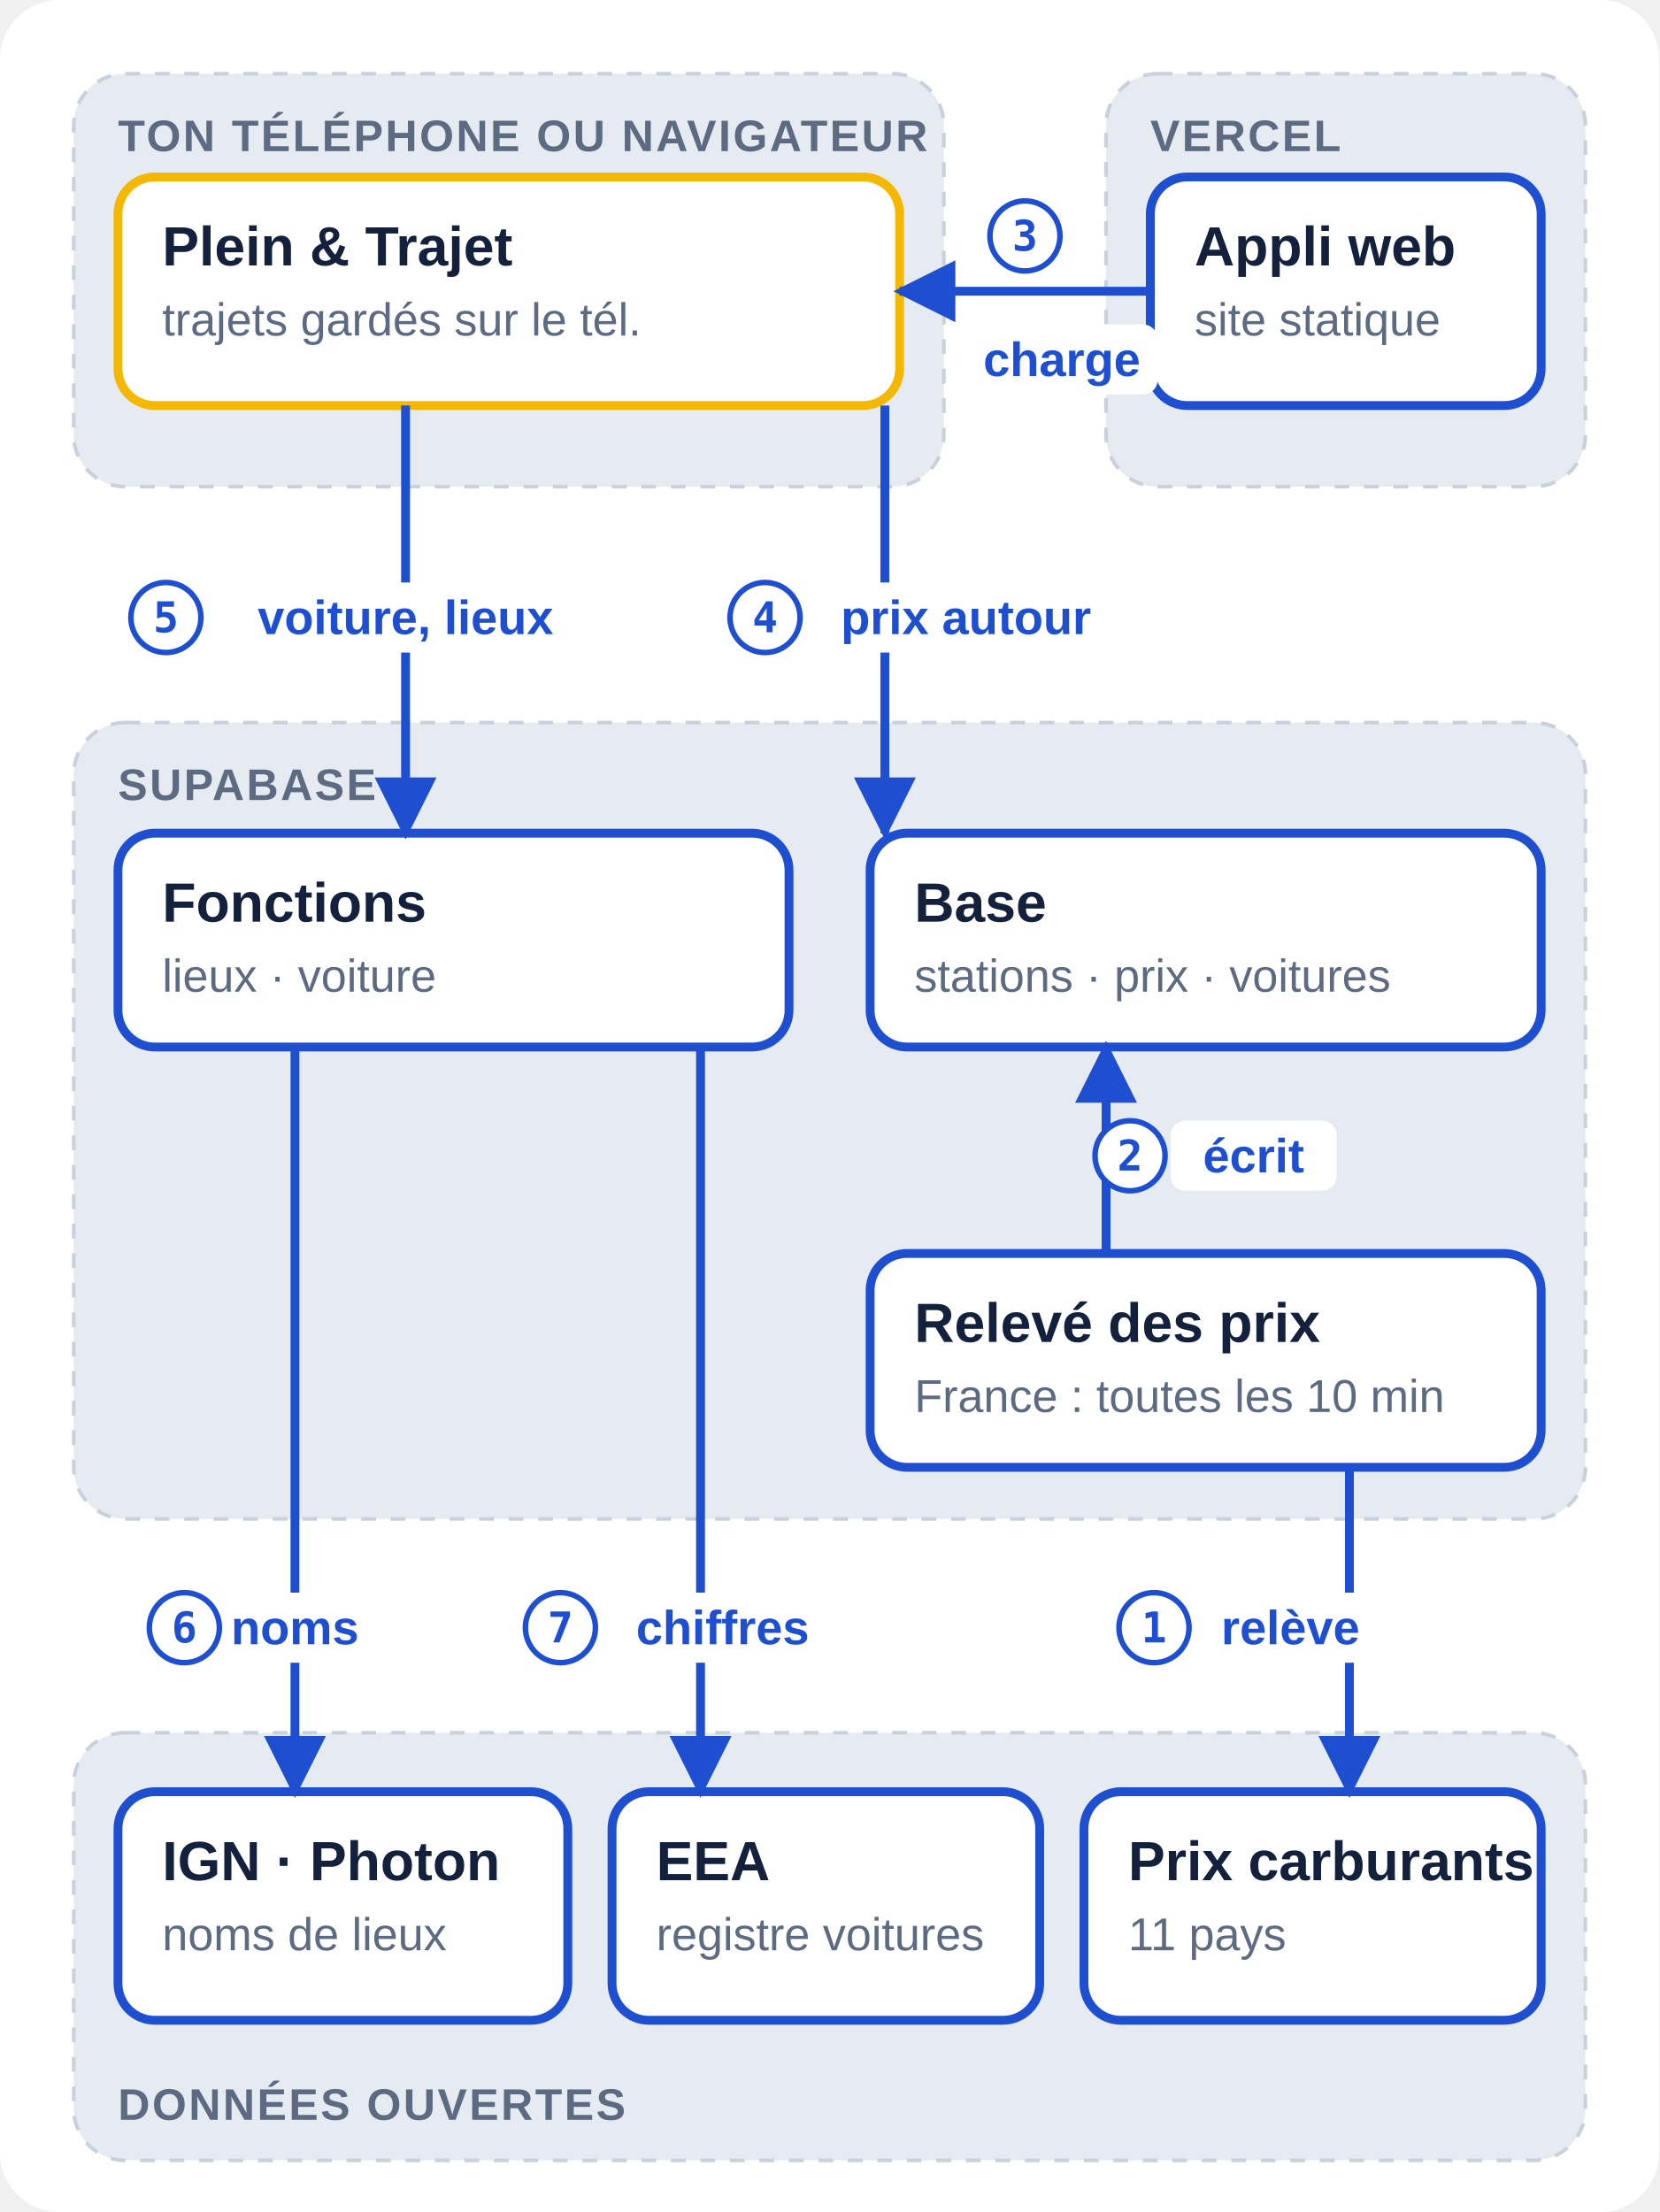
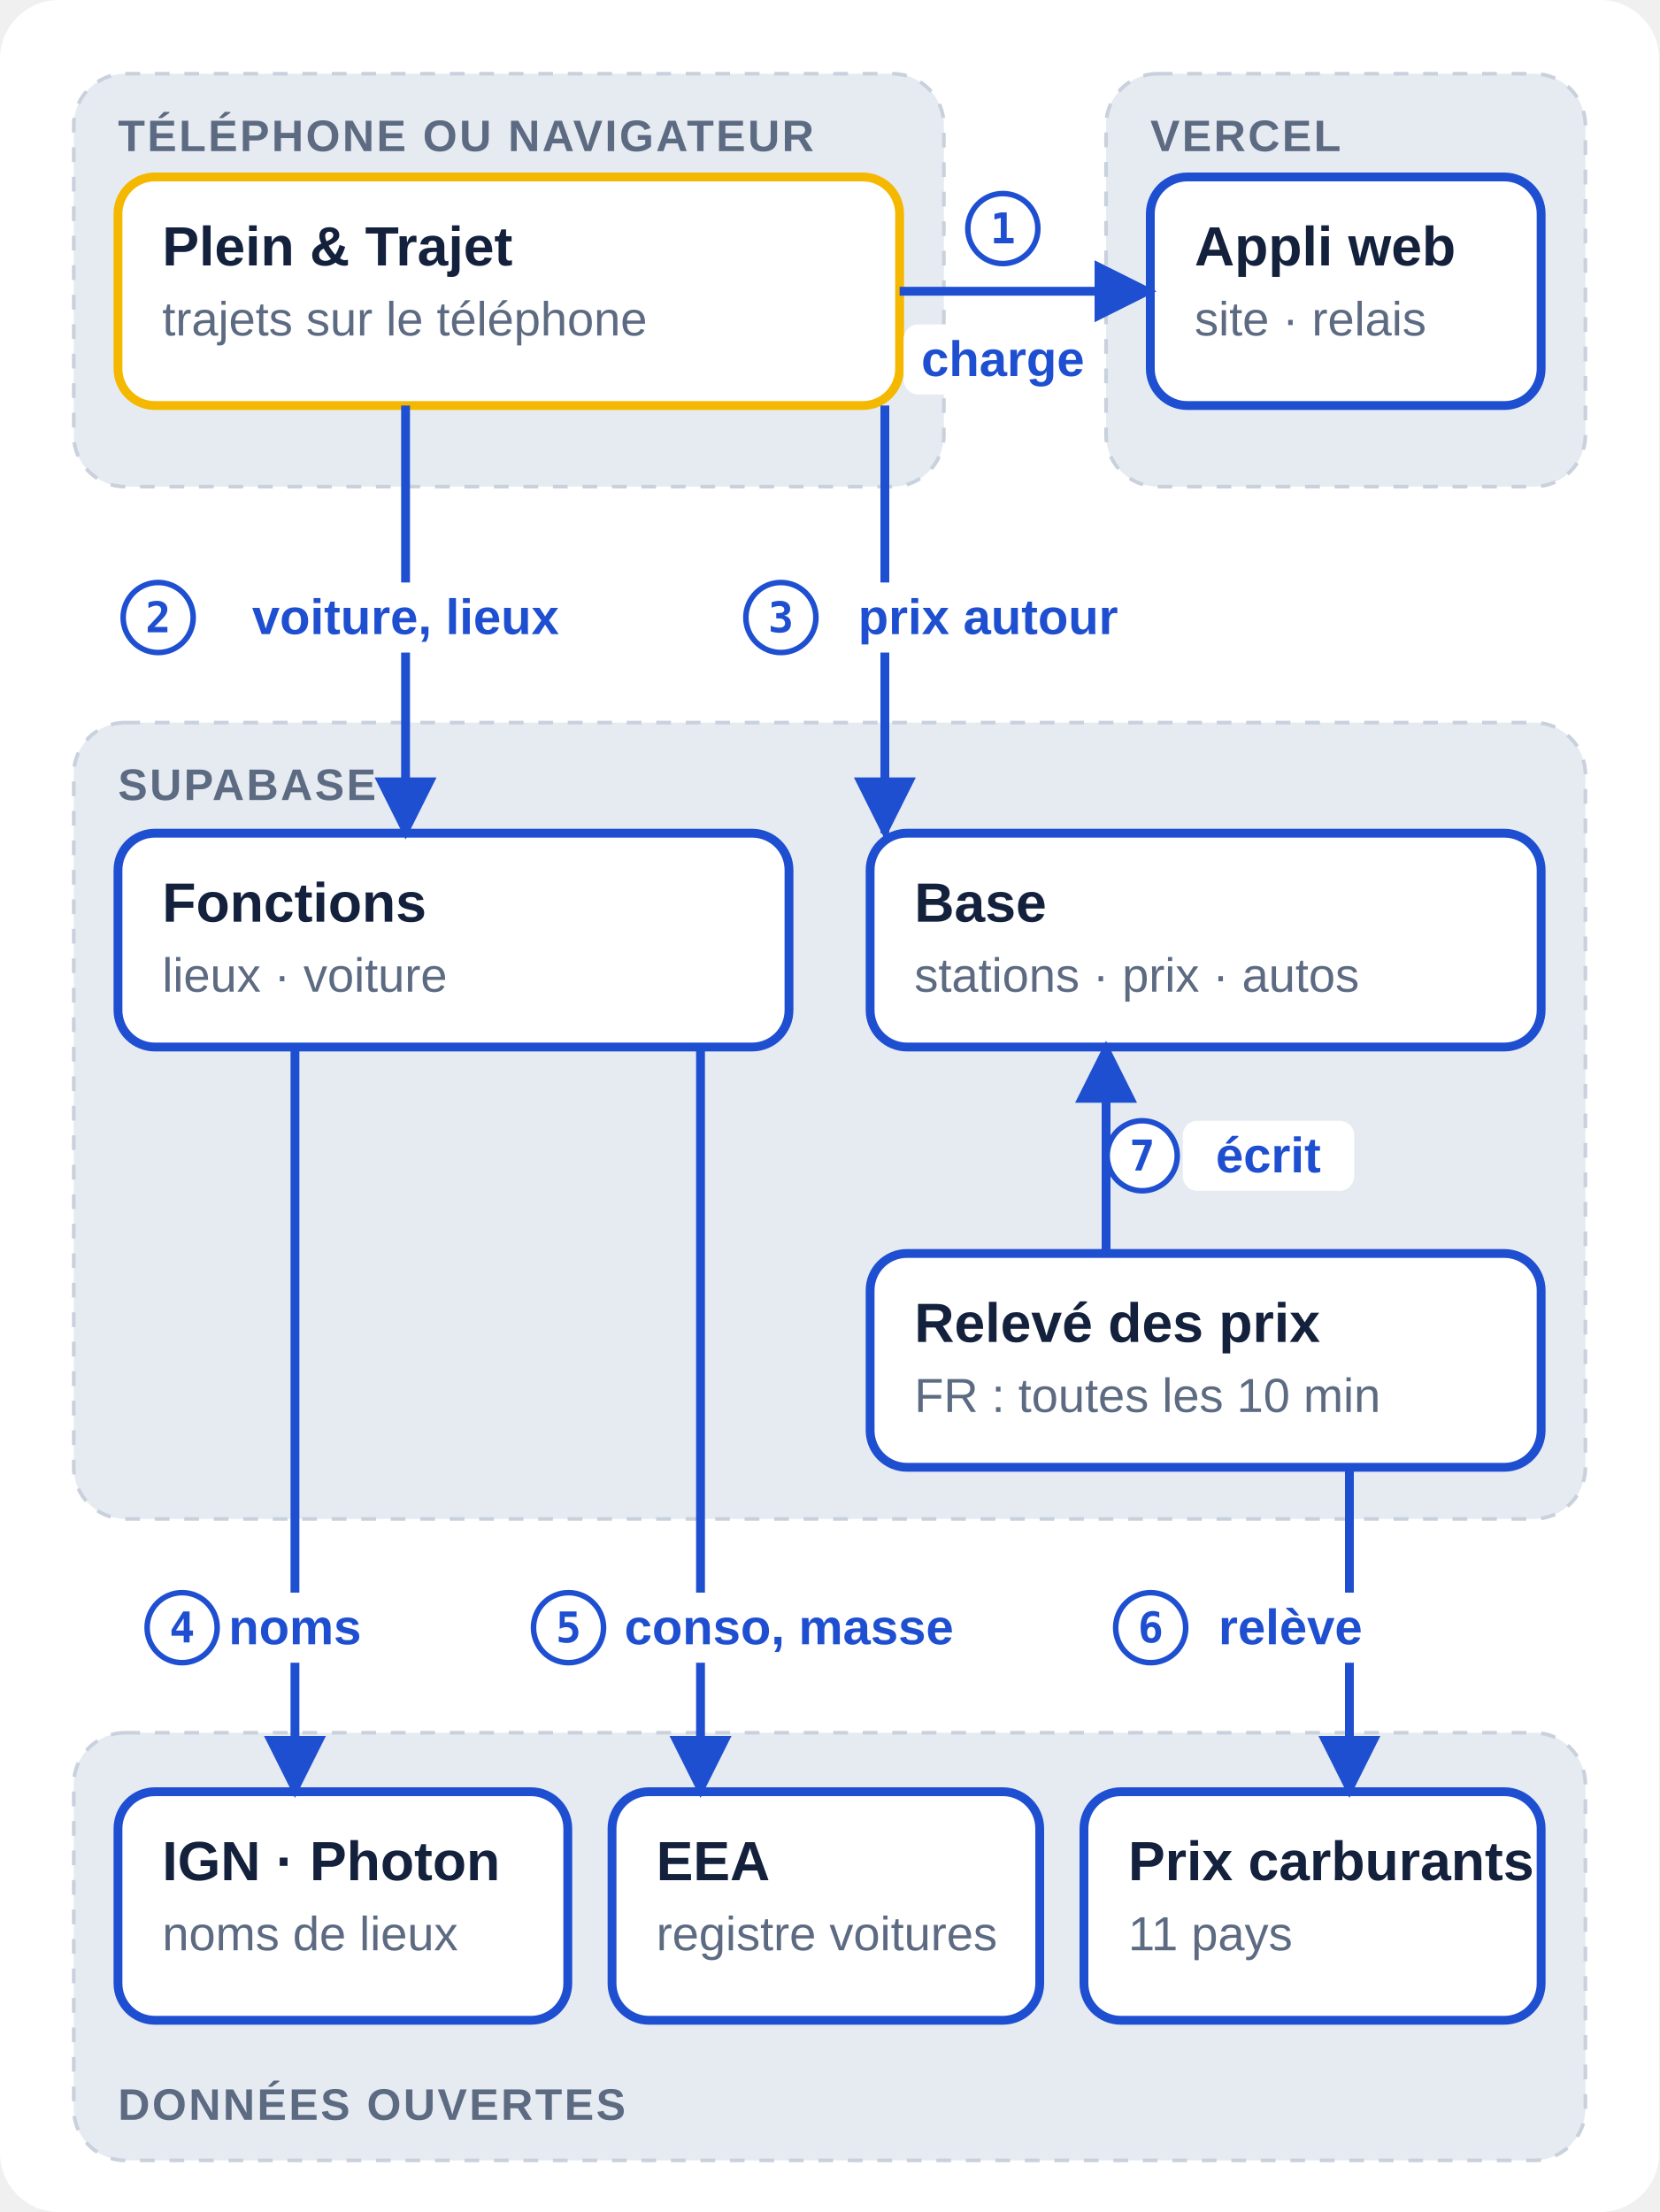
<svg xmlns="http://www.w3.org/2000/svg" viewBox="0 0 450 600" width="450" height="600" font-family="IBM Plex Sans, Segoe UI, Helvetica Neue, Arial, sans-serif" role="img" aria-label="Architecture de Plein &amp; Trajet">
  <defs>
    <marker id="a" viewBox="0 0 10 10" refX="9" refY="5" markerWidth="7" markerHeight="7" orient="auto-start-reverse">
      <path d="M0 0L10 5L0 10z" fill="#1f4fd1" />
    </marker>
  </defs>
  <rect width="450" height="600" rx="16" fill="#ffffff" />
  <rect x="20" y="20" width="236" height="112" rx="14" fill="#e6ebf2" stroke="#c9d1dd" stroke-dasharray="4 4" />
-   <text x="32" y="41" fill="#5d6b82" font-size="12" font-weight="600" letter-spacing=".6">TON TÉLÉPHONE OU NAVIGATEUR</text>
+   <text x="32" y="41" fill="#5d6b82" font-size="12" font-weight="600" letter-spacing=".6">TÉLÉPHONE OU NAVIGATEUR</text>
  <rect x="300" y="20" width="130" height="112" rx="14" fill="#e6ebf2" stroke="#c9d1dd" stroke-dasharray="4 4" />
  <text x="312" y="41" fill="#5d6b82" font-size="12" font-weight="600" letter-spacing=".6">VERCEL</text>
  <rect x="20" y="196" width="410" height="216" rx="14" fill="#e6ebf2" stroke="#c9d1dd" stroke-dasharray="4 4" />
  <text x="32" y="217" fill="#5d6b82" font-size="12" font-weight="600" letter-spacing=".6">SUPABASE</text>
  <rect x="20" y="470" width="410" height="116" rx="14" fill="#e6ebf2" stroke="#c9d1dd" stroke-dasharray="4 4" />
  <text x="32" y="575" fill="#5d6b82" font-size="12" font-weight="600" letter-spacing=".6">DONNÉES OUVERTES</text>
  <rect x="32" y="48" width="212" height="62" rx="10" fill="#fff" stroke="#f5b800" stroke-width="2.4" />
  <text x="44" y="72" fill="#14213d" font-size="15" font-weight="600">Plein &amp; Trajet</text>
-   <text x="44" y="91" fill="#5d6b82" font-size="12.5">trajets gardés sur le tél.</text>
+   <text x="44" y="91" fill="#5d6b82" font-size="13">trajets sur le téléphone</text>
  <rect x="312" y="48" width="106" height="62" rx="10" fill="#fff" stroke="#1f4fd1" stroke-width="2.4" />
  <text x="324" y="72" fill="#14213d" font-size="15" font-weight="600">Appli web</text>
-   <text x="324" y="91" fill="#5d6b82" font-size="12.5">site statique</text>
+   <text x="324" y="91" fill="#5d6b82" font-size="13">site · relais</text>
  <rect x="32" y="226" width="182" height="58" rx="10" fill="#fff" stroke="#1f4fd1" stroke-width="2.4" />
  <text x="44" y="250" fill="#14213d" font-size="15" font-weight="600">Fonctions</text>
-   <text x="44" y="269" fill="#5d6b82" font-size="12.5">lieux · voiture</text>
+   <text x="44" y="269" fill="#5d6b82" font-size="13">lieux · voiture</text>
  <rect x="236" y="226" width="182" height="58" rx="10" fill="#fff" stroke="#1f4fd1" stroke-width="2.4" />
  <text x="248" y="250" fill="#14213d" font-size="15" font-weight="600">Base</text>
-   <text x="248" y="269" fill="#5d6b82" font-size="12.5">stations · prix · voitures</text>
+   <text x="248" y="269" fill="#5d6b82" font-size="13">stations · prix · autos</text>
  <rect x="236" y="340" width="182" height="58" rx="10" fill="#fff" stroke="#1f4fd1" stroke-width="2.4" />
  <text x="248" y="364" fill="#14213d" font-size="15" font-weight="600">Relevé des prix</text>
-   <text x="248" y="383" fill="#5d6b82" font-size="12.5">France : toutes les 10 min</text>
+   <text x="248" y="383" fill="#5d6b82" font-size="13">FR : toutes les 10 min</text>
  <rect x="32" y="486" width="122" height="62" rx="10" fill="#fff" stroke="#1f4fd1" stroke-width="2.4" />
  <text x="44" y="510" fill="#14213d" font-size="15" font-weight="600">IGN · Photon</text>
-   <text x="44" y="529" fill="#5d6b82" font-size="12.5">noms de lieux</text>
+   <text x="44" y="529" fill="#5d6b82" font-size="13">noms de lieux</text>
  <rect x="166" y="486" width="116" height="62" rx="10" fill="#fff" stroke="#1f4fd1" stroke-width="2.4" />
  <text x="178" y="510" fill="#14213d" font-size="15" font-weight="600">EEA</text>
-   <text x="178" y="529" fill="#5d6b82" font-size="12.5">registre voitures</text>
+   <text x="178" y="529" fill="#5d6b82" font-size="13">registre voitures</text>
  <rect x="294" y="486" width="124" height="62" rx="10" fill="#fff" stroke="#1f4fd1" stroke-width="2.4" />
  <text x="306" y="510" fill="#14213d" font-size="15" font-weight="600">Prix carburants</text>
-   <text x="306" y="529" fill="#5d6b82" font-size="12.5">11 pays</text>
+   <text x="306" y="529" fill="#5d6b82" font-size="13">11 pays</text>
  <path d="M366 398L366 486" fill="none" stroke="#1f4fd1" stroke-width="2.4" marker-end="url(#a)" />
-   <rect x="324.0" y="432" width="52.0" height="19" rx="4" fill="#fff" />
-   <text x="350" y="446" text-anchor="middle" fill="#1f4fd1" font-size="13" font-weight="600">relève</text>
-   <circle cx="313.0" cy="441.5" r="9.5" fill="#fff" stroke="#1f4fd1" stroke-width="1.5" />
-   <text x="313.0" y="445.5" text-anchor="middle" fill="#1f4fd1" font-size="11.5" font-weight="700" font-family="IBM Plex Mono, Consolas, monospace">1</text>
+   <rect x="323.1" y="432" width="53.8" height="19" rx="4" fill="#fff" />
+   <text x="350" y="446" text-anchor="middle" fill="#1f4fd1" font-size="13.5" font-weight="600">relève</text>
+   <circle cx="312.1" cy="441.5" r="9.5" fill="#fff" stroke="#1f4fd1" stroke-width="1.5" />
+   <text x="312.1" y="445.5" text-anchor="middle" fill="#1f4fd1" font-size="11.5" font-weight="700" font-family="IBM Plex Mono, Consolas, monospace">6</text>
  <path d="M300 340L300 284" fill="none" stroke="#1f4fd1" stroke-width="2.4" marker-end="url(#a)" />
-   <rect x="317.5" y="304" width="45.0" height="19" rx="4" fill="#fff" />
-   <text x="340" y="318" text-anchor="middle" fill="#1f4fd1" font-size="13" font-weight="600">écrit</text>
-   <circle cx="306.5" cy="313.5" r="9.5" fill="#fff" stroke="#1f4fd1" stroke-width="1.5" />
-   <text x="306.5" y="317.5" text-anchor="middle" fill="#1f4fd1" font-size="11.5" font-weight="700" font-family="IBM Plex Mono, Consolas, monospace">2</text>
+   <rect x="320.8" y="304" width="46.5" height="19" rx="4" fill="#fff" />
+   <text x="344" y="318" text-anchor="middle" fill="#1f4fd1" font-size="13.5" font-weight="600">écrit</text>
+   <circle cx="309.8" cy="313.5" r="9.5" fill="#fff" stroke="#1f4fd1" stroke-width="1.5" />
+   <text x="309.8" y="317.5" text-anchor="middle" fill="#1f4fd1" font-size="11.5" font-weight="700" font-family="IBM Plex Mono, Consolas, monospace">7</text>
  <path d="M240 110L240 226" fill="none" stroke="#1f4fd1" stroke-width="2.4" marker-end="url(#a)" />
-   <rect x="218.5" y="158" width="87.0" height="19" rx="4" fill="#fff" />
-   <text x="262" y="172" text-anchor="middle" fill="#1f4fd1" font-size="13" font-weight="600">prix autour</text>
-   <circle cx="207.5" cy="167.5" r="9.5" fill="#fff" stroke="#1f4fd1" stroke-width="1.5" />
-   <text x="207.5" y="171.5" text-anchor="middle" fill="#1f4fd1" font-size="11.5" font-weight="700" font-family="IBM Plex Mono, Consolas, monospace">4</text>
+   <rect x="222.8" y="158" width="90.3" height="19" rx="4" fill="#fff" />
+   <text x="268" y="172" text-anchor="middle" fill="#1f4fd1" font-size="13.5" font-weight="600">prix autour</text>
+   <circle cx="211.8" cy="167.5" r="9.5" fill="#fff" stroke="#1f4fd1" stroke-width="1.5" />
+   <text x="211.8" y="171.5" text-anchor="middle" fill="#1f4fd1" font-size="11.5" font-weight="700" font-family="IBM Plex Mono, Consolas, monospace">3</text>
  <path d="M110 110L110 226" fill="none" stroke="#1f4fd1" stroke-width="2.4" marker-end="url(#a)" />
-   <rect x="56.0" y="158" width="108.0" height="19" rx="4" fill="#fff" />
-   <text x="110" y="172" text-anchor="middle" fill="#1f4fd1" font-size="13" font-weight="600">voiture, lieux</text>
-   <circle cx="45.0" cy="167.5" r="9.5" fill="#fff" stroke="#1f4fd1" stroke-width="1.5" />
-   <text x="45.0" y="171.5" text-anchor="middle" fill="#1f4fd1" font-size="11.5" font-weight="700" font-family="IBM Plex Mono, Consolas, monospace">5</text>
+   <rect x="53.9" y="158" width="112.2" height="19" rx="4" fill="#fff" />
+   <text x="110" y="172" text-anchor="middle" fill="#1f4fd1" font-size="13.5" font-weight="600">voiture, lieux</text>
+   <circle cx="42.9" cy="167.5" r="9.5" fill="#fff" stroke="#1f4fd1" stroke-width="1.5" />
+   <text x="42.9" y="171.5" text-anchor="middle" fill="#1f4fd1" font-size="11.5" font-weight="700" font-family="IBM Plex Mono, Consolas, monospace">2</text>
  <path d="M80 284L80 486" fill="none" stroke="#1f4fd1" stroke-width="2.4" marker-end="url(#a)" />
-   <rect x="61.0" y="432" width="38.0" height="19" rx="4" fill="#fff" />
-   <text x="80" y="446" text-anchor="middle" fill="#1f4fd1" font-size="13" font-weight="600">noms</text>
-   <circle cx="50.0" cy="441.5" r="9.5" fill="#fff" stroke="#1f4fd1" stroke-width="1.5" />
-   <text x="50.0" y="445.5" text-anchor="middle" fill="#1f4fd1" font-size="11.5" font-weight="700" font-family="IBM Plex Mono, Consolas, monospace">6</text>
+   <rect x="60.4" y="432" width="39.2" height="19" rx="4" fill="#fff" />
+   <text x="80" y="446" text-anchor="middle" fill="#1f4fd1" font-size="13.5" font-weight="600">noms</text>
+   <circle cx="49.4" cy="441.5" r="9.5" fill="#fff" stroke="#1f4fd1" stroke-width="1.5" />
+   <text x="49.4" y="445.5" text-anchor="middle" fill="#1f4fd1" font-size="11.5" font-weight="700" font-family="IBM Plex Mono, Consolas, monospace">4</text>
  <path d="M190 284L190 486" fill="none" stroke="#1f4fd1" stroke-width="2.4" marker-end="url(#a)" />
-   <rect x="163.0" y="432" width="66.0" height="19" rx="4" fill="#fff" />
-   <text x="196" y="446" text-anchor="middle" fill="#1f4fd1" font-size="13" font-weight="600">chiffres</text>
-   <circle cx="152.0" cy="441.5" r="9.5" fill="#fff" stroke="#1f4fd1" stroke-width="1.5" />
-   <text x="152.0" y="445.5" text-anchor="middle" fill="#1f4fd1" font-size="11.5" font-weight="700" font-family="IBM Plex Mono, Consolas, monospace">7</text>
-   <path d="M312 79L244 79" fill="none" stroke="#1f4fd1" stroke-width="2.4" marker-end="url(#a)" />
-   <rect x="262.0" y="88" width="52.0" height="19" rx="4" fill="#fff" />
-   <text x="288" y="102" text-anchor="middle" fill="#1f4fd1" font-size="13" font-weight="600">charge</text>
-   <circle cx="278" cy="64" r="9.5" fill="#fff" stroke="#1f4fd1" stroke-width="1.5" />
-   <text x="278" y="68" text-anchor="middle" fill="#1f4fd1" font-size="11.5" font-weight="700" font-family="IBM Plex Mono, Consolas, monospace">3</text>
+   <rect x="165.2" y="432" width="97.6" height="19" rx="4" fill="#fff" />
+   <text x="214" y="446" text-anchor="middle" fill="#1f4fd1" font-size="13.5" font-weight="600">conso, masse</text>
+   <circle cx="154.2" cy="441.5" r="9.5" fill="#fff" stroke="#1f4fd1" stroke-width="1.5" />
+   <text x="154.2" y="445.5" text-anchor="middle" fill="#1f4fd1" font-size="11.5" font-weight="700" font-family="IBM Plex Mono, Consolas, monospace">5</text>
+   <path d="M244 79L312 79" fill="none" stroke="#1f4fd1" stroke-width="2.4" marker-end="url(#a)" />
+   <rect x="245.1" y="88" width="53.8" height="19" rx="4" fill="#fff" />
+   <text x="272" y="102" text-anchor="middle" fill="#1f4fd1" font-size="13.5" font-weight="600">charge</text>
+   <circle cx="272" cy="62" r="9.5" fill="#fff" stroke="#1f4fd1" stroke-width="1.5" />
+   <text x="272" y="66" text-anchor="middle" fill="#1f4fd1" font-size="11.5" font-weight="700" font-family="IBM Plex Mono, Consolas, monospace">1</text>
</svg>
